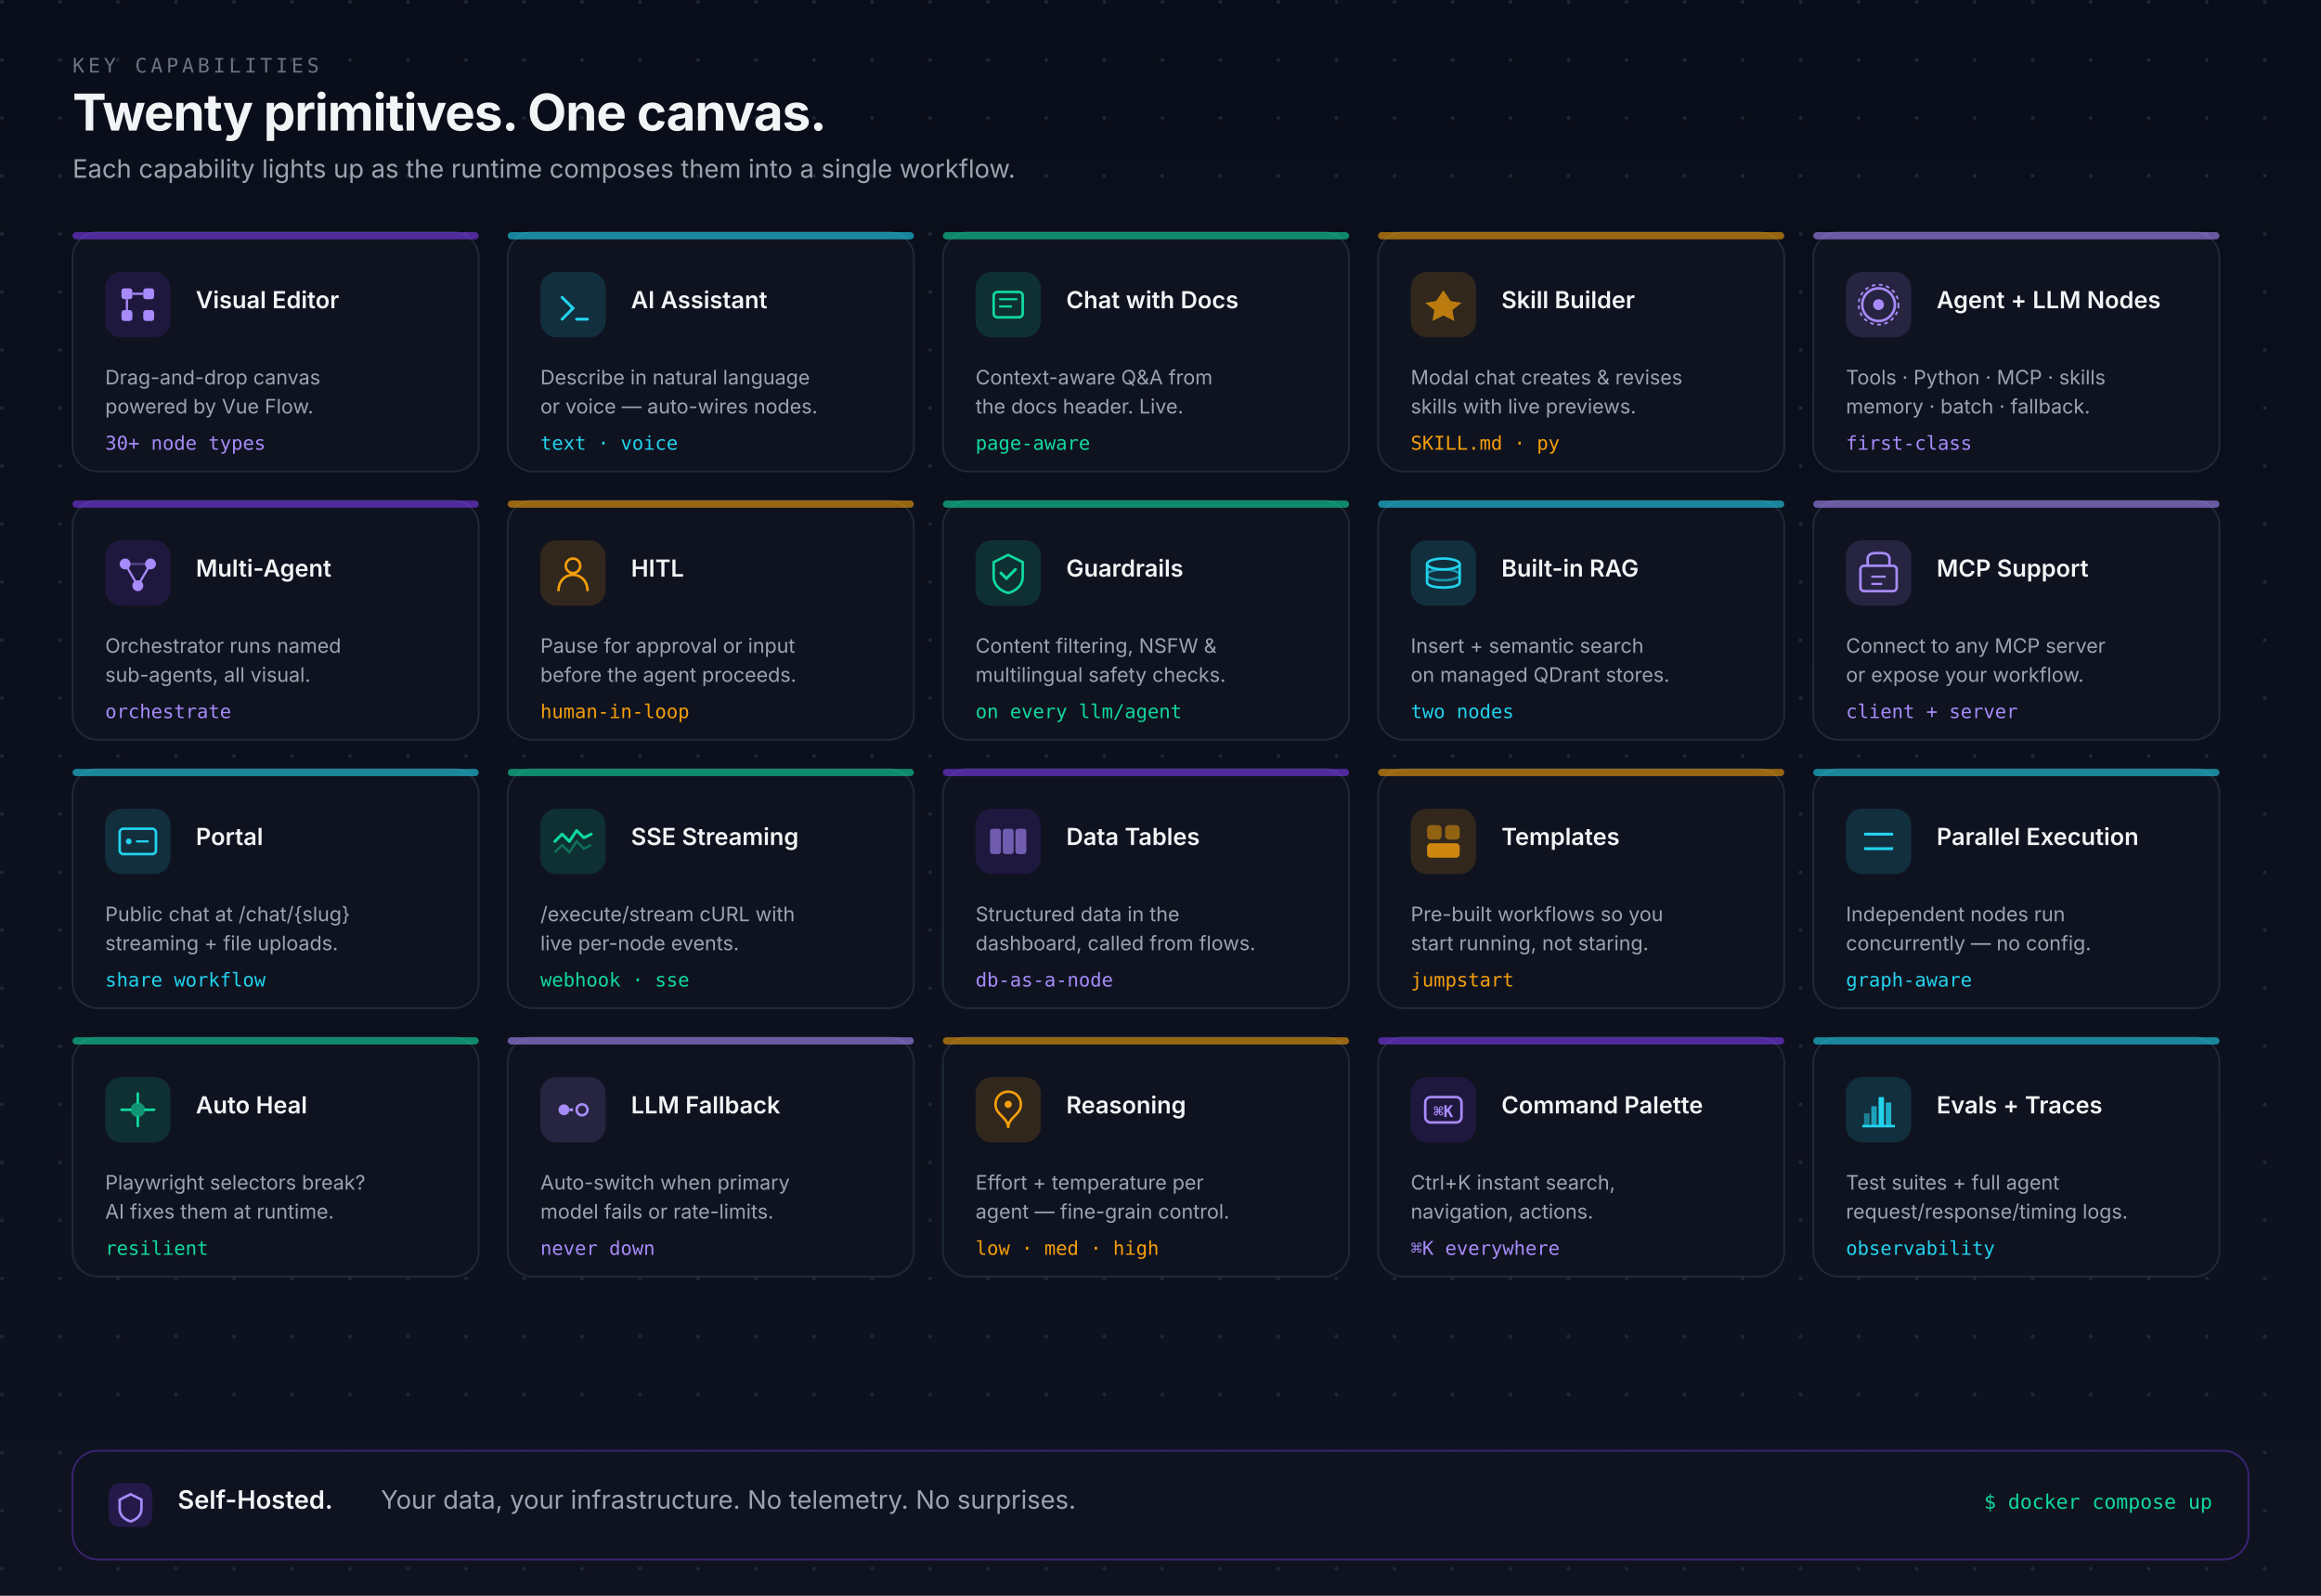
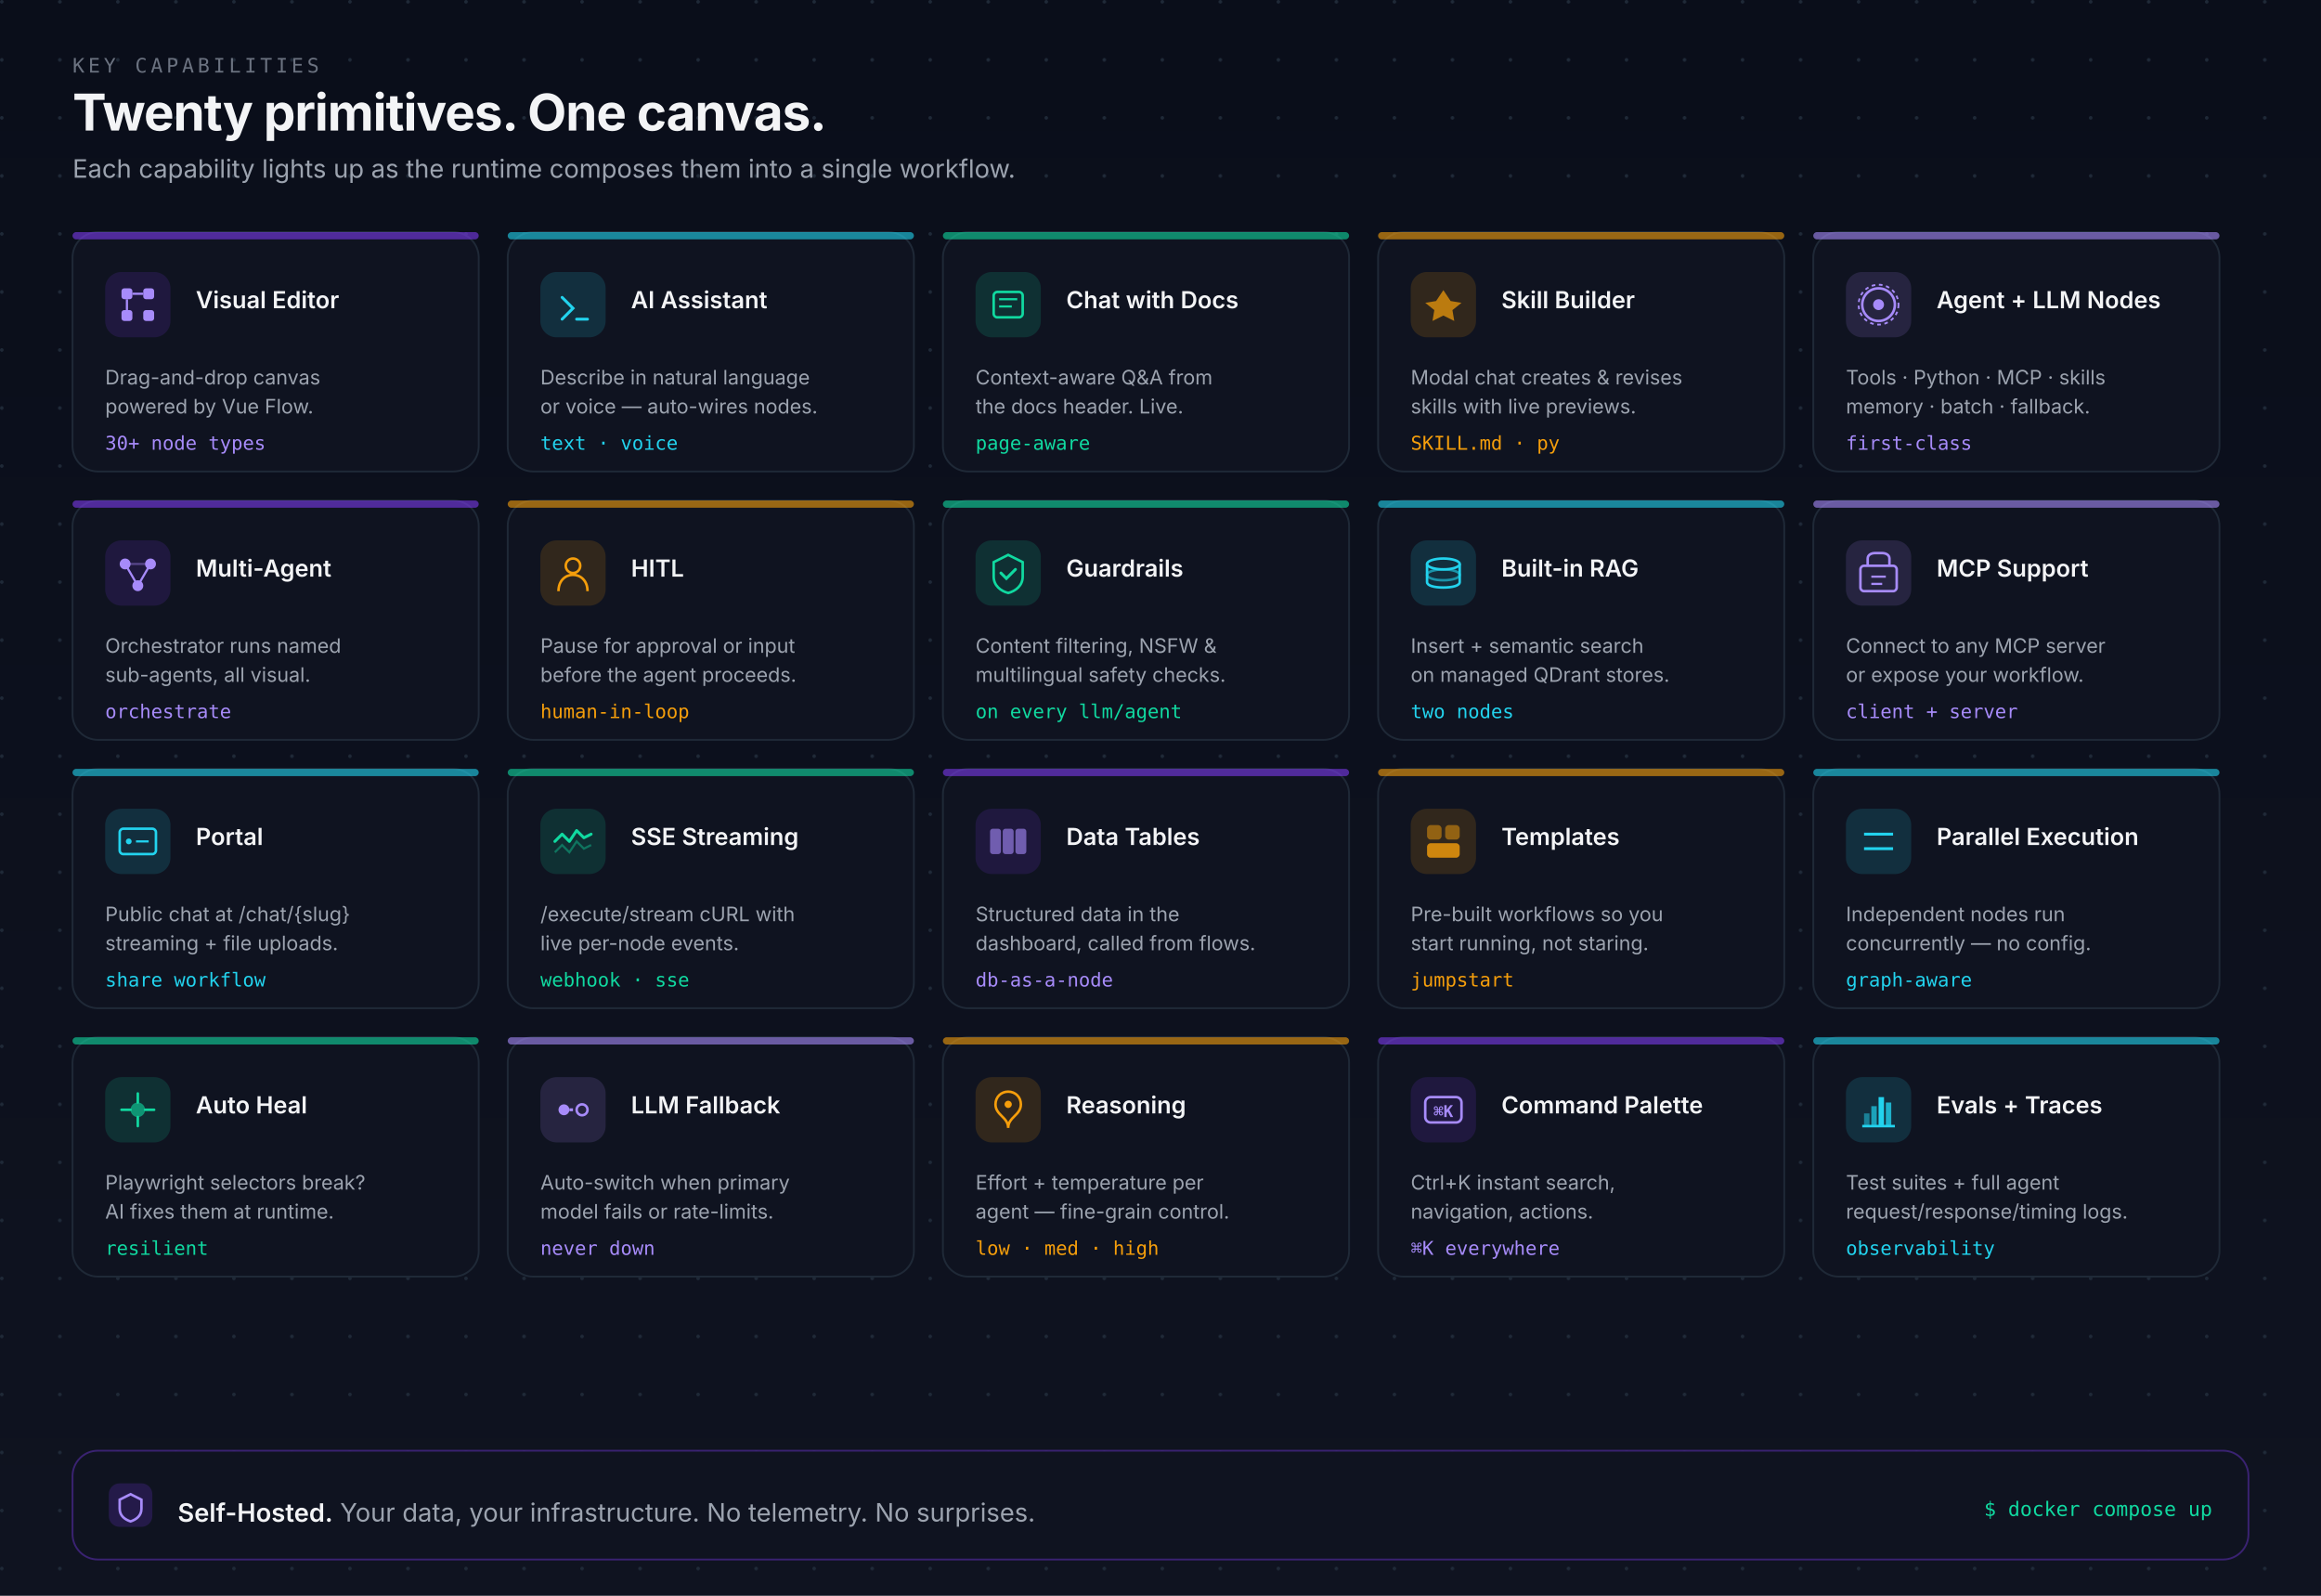
<svg xmlns="http://www.w3.org/2000/svg" viewBox="0 0 1280 880" width="1280" height="880" fill="none" font-family="Inter, system-ui, sans-serif">
  <defs>
    <style>
      .kc-p { animation: kcPulse 8.4s ease-in-out infinite; }
      @keyframes kcPulse {
        0%, 7%, 100% { fill-opacity: 0; stroke-opacity: 0; }
        11% { fill-opacity: 0.1; stroke-opacity: 0.7; }
        16% { fill-opacity: 0; stroke-opacity: 0; }
      }
    </style>
    <linearGradient id="kc-bg" x1="0" y1="0" x2="0" y2="1">
      <stop offset="0%" stop-color="#0A0E1A" />
      <stop offset="100%" stop-color="#0F1320" />
    </linearGradient>
    <pattern id="kc-grid" width="32" height="32" patternUnits="userSpaceOnUse">
      <circle cx="1" cy="1" r="1" fill="#1F2937" />
    </pattern>
    <filter id="kc-glow" x="-30%" y="-30%" width="160%" height="160%">
      <feGaussianBlur stdDeviation="3" />
      <feMerge>
        <feMergeNode />
        <feMergeNode in="SourceGraphic" />
      </feMerge>
    </filter>
  </defs>
  <rect width="1280" height="880" fill="url(#kc-bg)" />
  <rect width="1280" height="880" fill="url(#kc-grid)" />
  <g transform="translate(40, 40)">
    <text font-size="11" font-family="'JetBrains Mono', monospace" fill="#6B7280" letter-spacing="2">KEY CAPABILITIES</text>
    <text y="32" font-size="28" font-weight="700" fill="#F3F4F6" letter-spacing="-0.5">Twenty primitives. One canvas.</text>
    <text y="58" font-size="14" fill="#9CA3AF">Each capability lights up as the runtime composes them into a single workflow.</text>
  </g>
  <g transform="translate(40, 128)">
    <g transform="translate(0, 0)">
      <rect width="224" height="132" rx="14" fill="#0F1320" stroke="#1F2937" />
      <rect width="224" height="4" rx="2" fill="#7C3AED" opacity="0.6" />
      <g transform="translate(18, 22)">
        <rect width="36" height="36" rx="9" fill="#7C3AED" fill-opacity="0.15" />
        <rect x="9" y="9" width="6" height="6" rx="1.5" fill="#A78BFA" />
        <rect x="21" y="9" width="6" height="6" rx="1.5" fill="#A78BFA" />
        <rect x="9" y="21" width="6" height="6" rx="1.5" fill="#A78BFA" />
        <rect x="21" y="21" width="6" height="6" rx="1.5" fill="#A78BFA" />
        <line x1="15" y1="12" x2="21" y2="12" stroke="#A78BFA" stroke-width="1.2" />
        <line x1="12" y1="15" x2="12" y2="21" stroke="#A78BFA" stroke-width="1.2" />
      </g>
      <text x="68" y="42" font-size="13" font-weight="600" fill="#F3F4F6">Visual Editor</text>
      <text x="18" y="84" font-size="11" fill="#9CA3AF">Drag-and-drop canvas</text>
      <text x="18" y="100" font-size="11" fill="#9CA3AF">powered by Vue Flow.</text>
      <text x="18" y="120" font-size="10.5" font-family="'JetBrains Mono', monospace" fill="#A78BFA">30+ node types</text>
      <rect x="0" y="0" width="224" height="132" rx="14" fill="#7C3AED" fill-opacity="0" pointer-events="none" class="kc-p" style="animation-delay: 0.00s" />
    </g>
    <g transform="translate(240, 0)">
      <rect width="224" height="132" rx="14" fill="#0F1320" stroke="#1F2937" />
      <rect width="224" height="4" rx="2" fill="#22D3EE" opacity="0.6" />
      <g transform="translate(18, 22)">
        <rect width="36" height="36" rx="9" fill="#22D3EE" fill-opacity="0.15" />
        <path d="M 12 14 L 18 20 L 12 26" stroke="#22D3EE" stroke-width="1.6" fill="none" stroke-linecap="round" />
        <line x1="20" y1="26" x2="26" y2="26" stroke="#22D3EE" stroke-width="1.6" stroke-linecap="round" />
      </g>
      <text x="68" y="42" font-size="13" font-weight="600" fill="#F3F4F6">AI Assistant</text>
      <text x="18" y="84" font-size="11" fill="#9CA3AF">Describe in natural language</text>
      <text x="18" y="100" font-size="11" fill="#9CA3AF">or voice — auto-wires nodes.</text>
      <text x="18" y="120" font-size="10.5" font-family="'JetBrains Mono', monospace" fill="#22D3EE">text · voice</text>
      <rect x="0" y="0" width="224" height="132" rx="14" fill="#22D3EE" fill-opacity="0" pointer-events="none" class="kc-p" style="animation-delay: 0.40s" />
    </g>
    <g transform="translate(480, 0)">
      <rect width="224" height="132" rx="14" fill="#0F1320" stroke="#1F2937" />
      <rect width="224" height="4" rx="2" fill="#10D9A0" opacity="0.6" />
      <g transform="translate(18, 22)">
        <rect width="36" height="36" rx="9" fill="#10D9A0" fill-opacity="0.15" />
        <rect x="10" y="11" width="16" height="14" rx="2" fill="none" stroke="#10D9A0" stroke-width="1.4" />
        <line x1="13" y1="15" x2="23" y2="15" stroke="#10D9A0" stroke-width="1.2" />
        <line x1="13" y1="19" x2="20" y2="19" stroke="#10D9A0" stroke-width="1.2" />
      </g>
      <text x="68" y="42" font-size="13" font-weight="600" fill="#F3F4F6">Chat with Docs</text>
      <text x="18" y="84" font-size="11" fill="#9CA3AF">Context-aware Q&amp;A from</text>
      <text x="18" y="100" font-size="11" fill="#9CA3AF">the docs header. Live.</text>
      <text x="18" y="120" font-size="10.5" font-family="'JetBrains Mono', monospace" fill="#10D9A0">page-aware</text>
      <rect x="0" y="0" width="224" height="132" rx="14" fill="#10D9A0" fill-opacity="0" pointer-events="none" class="kc-p" style="animation-delay: 0.80s" />
    </g>
    <g transform="translate(720, 0)">
      <rect width="224" height="132" rx="14" fill="#0F1320" stroke="#1F2937" />
      <rect width="224" height="4" rx="2" fill="#F59E0B" opacity="0.6" />
      <g transform="translate(18, 22)">
        <rect width="36" height="36" rx="9" fill="#F59E0B" fill-opacity="0.15" />
        <path d="M 18 10 L 22 16 L 28 17 L 23 21 L 24 27 L 18 24 L 12 27 L 13 21 L 8 17 L 14 16 Z" fill="#F59E0B" fill-opacity="0.7" />
      </g>
      <text x="68" y="42" font-size="13" font-weight="600" fill="#F3F4F6">Skill Builder</text>
      <text x="18" y="84" font-size="11" fill="#9CA3AF">Modal chat creates &amp; revises</text>
      <text x="18" y="100" font-size="11" fill="#9CA3AF">skills with live previews.</text>
      <text x="18" y="120" font-size="10.5" font-family="'JetBrains Mono', monospace" fill="#F59E0B">SKILL.md · py</text>
      <rect x="0" y="0" width="224" height="132" rx="14" fill="#F59E0B" fill-opacity="0" pointer-events="none" class="kc-p" style="animation-delay: 1.20s" />
    </g>
    <g transform="translate(960, 0)">
      <rect width="224" height="132" rx="14" fill="#0F1320" stroke="#1F2937" />
      <rect width="224" height="4" rx="2" fill="#A78BFA" opacity="0.6" />
      <g transform="translate(18, 22)">
        <rect width="36" height="36" rx="9" fill="#A78BFA" fill-opacity="0.15" />
        <circle cx="18" cy="18" r="9" fill="none" stroke="#A78BFA" stroke-width="1.4" />
        <circle cx="18" cy="18" r="3" fill="#A78BFA" />
        <circle cx="18" cy="18" r="11" fill="none" stroke="#A78BFA" stroke-width="1" stroke-dasharray="2 2">
          
        </circle>
      </g>
      <text x="68" y="42" font-size="13" font-weight="600" fill="#F3F4F6">Agent + LLM Nodes</text>
      <text x="18" y="84" font-size="11" fill="#9CA3AF">Tools · Python · MCP · skills</text>
      <text x="18" y="100" font-size="11" fill="#9CA3AF">memory · batch · fallback.</text>
      <text x="18" y="120" font-size="10.5" font-family="'JetBrains Mono', monospace" fill="#A78BFA">first-class</text>
      <rect x="0" y="0" width="224" height="132" rx="14" fill="#A78BFA" fill-opacity="0" pointer-events="none" class="kc-p" style="animation-delay: 1.60s" />
    </g>
    <g transform="translate(0, 148)">
      <rect width="224" height="132" rx="14" fill="#0F1320" stroke="#1F2937" />
      <rect width="224" height="4" rx="2" fill="#7C3AED" opacity="0.6" />
      <g transform="translate(18, 22)">
        <rect width="36" height="36" rx="9" fill="#7C3AED" fill-opacity="0.15" />
        <circle cx="11" cy="13" r="3" fill="#A78BFA" />
        <circle cx="25" cy="13" r="3" fill="#A78BFA" />
        <circle cx="18" cy="25" r="3" fill="#A78BFA" />
        <line x1="11" y1="13" x2="18" y2="25" stroke="#A78BFA" stroke-width="1.2" />
        <line x1="25" y1="13" x2="18" y2="25" stroke="#A78BFA" stroke-width="1.2" />
        <line x1="11" y1="13" x2="25" y2="13" stroke="#A78BFA" stroke-width="1.2" stroke-opacity="0.4" />
      </g>
      <text x="68" y="42" font-size="13" font-weight="600" fill="#F3F4F6">Multi-Agent</text>
      <text x="18" y="84" font-size="11" fill="#9CA3AF">Orchestrator runs named</text>
      <text x="18" y="100" font-size="11" fill="#9CA3AF">sub-agents, all visual.</text>
      <text x="18" y="120" font-size="10.5" font-family="'JetBrains Mono', monospace" fill="#A78BFA">orchestrate</text>
      <rect x="0" y="0" width="224" height="132" rx="14" fill="#7C3AED" fill-opacity="0" pointer-events="none" class="kc-p" style="animation-delay: 2.00s" />
    </g>
    <g transform="translate(240, 148)">
      <rect width="224" height="132" rx="14" fill="#0F1320" stroke="#1F2937" />
      <rect width="224" height="4" rx="2" fill="#F59E0B" opacity="0.6" />
      <g transform="translate(18, 22)">
        <rect width="36" height="36" rx="9" fill="#F59E0B" fill-opacity="0.15" />
        <circle cx="18" cy="14" r="4" fill="none" stroke="#F59E0B" stroke-width="1.4" />
        <path d="M 10 28 C 10 22, 14 19, 18 19 C 22 19, 26 22, 26 28" stroke="#F59E0B" stroke-width="1.4" fill="none" />
      </g>
      <text x="68" y="42" font-size="13" font-weight="600" fill="#F3F4F6">HITL</text>
      <text x="18" y="84" font-size="11" fill="#9CA3AF">Pause for approval or input</text>
      <text x="18" y="100" font-size="11" fill="#9CA3AF">before the agent proceeds.</text>
      <text x="18" y="120" font-size="10.5" font-family="'JetBrains Mono', monospace" fill="#F59E0B">human-in-loop</text>
      <rect x="0" y="0" width="224" height="132" rx="14" fill="#F59E0B" fill-opacity="0" pointer-events="none" class="kc-p" style="animation-delay: 2.40s" />
    </g>
    <g transform="translate(480, 148)">
      <rect width="224" height="132" rx="14" fill="#0F1320" stroke="#1F2937" />
      <rect width="224" height="4" rx="2" fill="#10D9A0" opacity="0.6" />
      <g transform="translate(18, 22)">
        <rect width="36" height="36" rx="9" fill="#10D9A0" fill-opacity="0.15" />
        <path d="M 18 8 L 26 12 L 26 20 C 26 25, 22 28, 18 29 C 14 28, 10 25, 10 20 L 10 12 Z" fill="none" stroke="#10D9A0" stroke-width="1.4" />
        <path d="M 14 18 L 17 21 L 22 16" stroke="#10D9A0" stroke-width="1.6" fill="none" stroke-linecap="round" />
      </g>
      <text x="68" y="42" font-size="13" font-weight="600" fill="#F3F4F6">Guardrails</text>
      <text x="18" y="84" font-size="11" fill="#9CA3AF">Content filtering, NSFW &amp;</text>
      <text x="18" y="100" font-size="11" fill="#9CA3AF">multilingual safety checks.</text>
      <text x="18" y="120" font-size="10.5" font-family="'JetBrains Mono', monospace" fill="#10D9A0">on every llm/agent</text>
      <rect x="0" y="0" width="224" height="132" rx="14" fill="#10D9A0" fill-opacity="0" pointer-events="none" class="kc-p" style="animation-delay: 2.80s" />
    </g>
    <g transform="translate(720, 148)">
      <rect width="224" height="132" rx="14" fill="#0F1320" stroke="#1F2937" />
      <rect width="224" height="4" rx="2" fill="#22D3EE" opacity="0.6" />
      <g transform="translate(18, 22)">
        <rect width="36" height="36" rx="9" fill="#22D3EE" fill-opacity="0.15" />
        <ellipse cx="18" cy="13" rx="9" ry="3" fill="none" stroke="#22D3EE" stroke-width="1.4" />
        <path d="M 9 13 L 9 23 C 9 25, 13 26, 18 26 C 23 26, 27 25, 27 23 L 27 13" fill="none" stroke="#22D3EE" stroke-width="1.4" />
        <ellipse cx="18" cy="19" rx="9" ry="3" fill="none" stroke="#22D3EE" stroke-width="1.4" stroke-opacity="0.6" />
      </g>
      <text x="68" y="42" font-size="13" font-weight="600" fill="#F3F4F6">Built-in RAG</text>
      <text x="18" y="84" font-size="11" fill="#9CA3AF">Insert + semantic search</text>
      <text x="18" y="100" font-size="11" fill="#9CA3AF">on managed QDrant stores.</text>
      <text x="18" y="120" font-size="10.5" font-family="'JetBrains Mono', monospace" fill="#22D3EE">two nodes</text>
      <rect x="0" y="0" width="224" height="132" rx="14" fill="#22D3EE" fill-opacity="0" pointer-events="none" class="kc-p" style="animation-delay: 3.20s" />
    </g>
    <g transform="translate(960, 148)">
      <rect width="224" height="132" rx="14" fill="#0F1320" stroke="#1F2937" />
      <rect width="224" height="4" rx="2" fill="#A78BFA" opacity="0.6" />
      <g transform="translate(18, 22)">
        <rect width="36" height="36" rx="9" fill="#A78BFA" fill-opacity="0.15" />
        <rect x="8" y="14" width="20" height="14" rx="2" fill="none" stroke="#A78BFA" stroke-width="1.4" />
        <path d="M 12 14 L 12 10 C 12 8, 14 7, 16 7 L 20 7 C 22 7, 24 8, 24 10 L 24 14" fill="none" stroke="#A78BFA" stroke-width="1.4" />
        <line x1="14" y1="20" x2="22" y2="20" stroke="#A78BFA" stroke-width="1.2" />
        <line x1="14" y1="24" x2="20" y2="24" stroke="#A78BFA" stroke-width="1.2" />
      </g>
      <text x="68" y="42" font-size="13" font-weight="600" fill="#F3F4F6">MCP Support</text>
      <text x="18" y="84" font-size="11" fill="#9CA3AF">Connect to any MCP server</text>
      <text x="18" y="100" font-size="11" fill="#9CA3AF">or expose your workflow.</text>
      <text x="18" y="120" font-size="10.5" font-family="'JetBrains Mono', monospace" fill="#A78BFA">client + server</text>
      <rect x="0" y="0" width="224" height="132" rx="14" fill="#A78BFA" fill-opacity="0" pointer-events="none" class="kc-p" style="animation-delay: 3.60s" />
    </g>
    <g transform="translate(0, 296)">
      <rect width="224" height="132" rx="14" fill="#0F1320" stroke="#1F2937" />
      <rect width="224" height="4" rx="2" fill="#22D3EE" opacity="0.6" />
      <g transform="translate(18, 22)">
        <rect width="36" height="36" rx="9" fill="#22D3EE" fill-opacity="0.15" />
        <rect x="8" y="11" width="20" height="14" rx="2" fill="none" stroke="#22D3EE" stroke-width="1.4" />
        <circle cx="13" cy="18" r="1.6" fill="#22D3EE" />
        <line x1="17" y1="18" x2="24" y2="18" stroke="#22D3EE" stroke-width="1.2" />
      </g>
      <text x="68" y="42" font-size="13" font-weight="600" fill="#F3F4F6">Portal</text>
      <text x="18" y="84" font-size="11" fill="#9CA3AF">Public chat at /chat/{slug}</text>
      <text x="18" y="100" font-size="11" fill="#9CA3AF">streaming + file uploads.</text>
      <text x="18" y="120" font-size="10.5" font-family="'JetBrains Mono', monospace" fill="#22D3EE">share workflow</text>
      <rect x="0" y="0" width="224" height="132" rx="14" fill="#22D3EE" fill-opacity="0" pointer-events="none" class="kc-p" style="animation-delay: 4.00s" />
    </g>
    <g transform="translate(240, 296)">
      <rect width="224" height="132" rx="14" fill="#0F1320" stroke="#1F2937" />
      <rect width="224" height="4" rx="2" fill="#10D9A0" opacity="0.6" />
      <g transform="translate(18, 22)">
        <rect width="36" height="36" rx="9" fill="#10D9A0" fill-opacity="0.15" />
        <path d="M 8 18 L 12 14 L 16 18 L 20 12 L 24 16 L 28 14" stroke="#10D9A0" stroke-width="1.6" fill="none" stroke-linecap="round" stroke-linejoin="round" />
        <path d="M 8 24 L 12 20 L 16 24 L 20 18 L 24 22 L 28 20" stroke="#10D9A0" stroke-width="1.2" fill="none" stroke-opacity="0.4" />
      </g>
      <text x="68" y="42" font-size="13" font-weight="600" fill="#F3F4F6">SSE Streaming</text>
      <text x="18" y="84" font-size="11" fill="#9CA3AF">/execute/stream cURL with</text>
      <text x="18" y="100" font-size="11" fill="#9CA3AF">live per-node events.</text>
      <text x="18" y="120" font-size="10.5" font-family="'JetBrains Mono', monospace" fill="#10D9A0">webhook · sse</text>
      <rect x="0" y="0" width="224" height="132" rx="14" fill="#10D9A0" fill-opacity="0" pointer-events="none" class="kc-p" style="animation-delay: 4.40s" />
    </g>
    <g transform="translate(480, 296)">
      <rect width="224" height="132" rx="14" fill="#0F1320" stroke="#1F2937" />
      <rect width="224" height="4" rx="2" fill="#7C3AED" opacity="0.6" />
      <g transform="translate(18, 22)">
        <rect width="36" height="36" rx="9" fill="#7C3AED" fill-opacity="0.15" />
        <rect x="8" y="11" width="6" height="14" rx="1.5" fill="#A78BFA" fill-opacity="0.6" />
        <rect x="15" y="11" width="6" height="14" rx="1.5" fill="#A78BFA" fill-opacity="0.6" />
        <rect x="22" y="11" width="6" height="14" rx="1.5" fill="#A78BFA" fill-opacity="0.6" />
      </g>
      <text x="68" y="42" font-size="13" font-weight="600" fill="#F3F4F6">Data Tables</text>
      <text x="18" y="84" font-size="11" fill="#9CA3AF">Structured data in the</text>
      <text x="18" y="100" font-size="11" fill="#9CA3AF">dashboard, called from flows.</text>
      <text x="18" y="120" font-size="10.5" font-family="'JetBrains Mono', monospace" fill="#A78BFA">db-as-a-node</text>
      <rect x="0" y="0" width="224" height="132" rx="14" fill="#7C3AED" fill-opacity="0" pointer-events="none" class="kc-p" style="animation-delay: 4.80s" />
    </g>
    <g transform="translate(720, 296)">
      <rect width="224" height="132" rx="14" fill="#0F1320" stroke="#1F2937" />
      <rect width="224" height="4" rx="2" fill="#F59E0B" opacity="0.6" />
      <g transform="translate(18, 22)">
        <rect width="36" height="36" rx="9" fill="#F59E0B" fill-opacity="0.15" />
        <rect x="9" y="9" width="8" height="8" rx="2" fill="#F59E0B" fill-opacity="0.5" />
        <rect x="19" y="9" width="8" height="8" rx="2" fill="#F59E0B" fill-opacity="0.5" />
        <rect x="9" y="19" width="18" height="8" rx="2" fill="#F59E0B" fill-opacity="0.8" />
      </g>
      <text x="68" y="42" font-size="13" font-weight="600" fill="#F3F4F6">Templates</text>
      <text x="18" y="84" font-size="11" fill="#9CA3AF">Pre-built workflows so you</text>
      <text x="18" y="100" font-size="11" fill="#9CA3AF">start running, not staring.</text>
      <text x="18" y="120" font-size="10.5" font-family="'JetBrains Mono', monospace" fill="#F59E0B">jumpstart</text>
      <rect x="0" y="0" width="224" height="132" rx="14" fill="#F59E0B" fill-opacity="0" pointer-events="none" class="kc-p" style="animation-delay: 5.20s" />
    </g>
    <g transform="translate(960, 296)">
      <rect width="224" height="132" rx="14" fill="#0F1320" stroke="#1F2937" />
      <rect width="224" height="4" rx="2" fill="#22D3EE" opacity="0.6" />
      <g transform="translate(18, 22)">
        <rect width="36" height="36" rx="9" fill="#22D3EE" fill-opacity="0.15" />
        <line x1="10" y1="14" x2="26" y2="14" stroke="#22D3EE" stroke-width="1.6">
          
        </line>
        <line x1="10" y1="22" x2="26" y2="22" stroke="#22D3EE" stroke-width="1.6">
          
        </line>
      </g>
      <text x="68" y="42" font-size="13" font-weight="600" fill="#F3F4F6">Parallel Execution</text>
      <text x="18" y="84" font-size="11" fill="#9CA3AF">Independent nodes run</text>
      <text x="18" y="100" font-size="11" fill="#9CA3AF">concurrently — no config.</text>
      <text x="18" y="120" font-size="10.5" font-family="'JetBrains Mono', monospace" fill="#22D3EE">graph-aware</text>
      <rect x="0" y="0" width="224" height="132" rx="14" fill="#22D3EE" fill-opacity="0" pointer-events="none" class="kc-p" style="animation-delay: 5.60s" />
    </g>
    <g transform="translate(0, 444)">
      <rect width="224" height="132" rx="14" fill="#0F1320" stroke="#1F2937" />
      <rect width="224" height="4" rx="2" fill="#10D9A0" opacity="0.6" />
      <g transform="translate(18, 22)">
        <rect width="36" height="36" rx="9" fill="#10D9A0" fill-opacity="0.15" />
        <path d="M 18 9 L 18 14 M 18 22 L 18 27 M 9 18 L 14 18 M 22 18 L 27 18" stroke="#10D9A0" stroke-width="1.4" stroke-linecap="round" />
        <circle cx="18" cy="18" r="4" fill="#10D9A0" fill-opacity="0.6" />
      </g>
      <text x="68" y="42" font-size="13" font-weight="600" fill="#F3F4F6">Auto Heal</text>
      <text x="18" y="84" font-size="11" fill="#9CA3AF">Playwright selectors break?</text>
      <text x="18" y="100" font-size="11" fill="#9CA3AF">AI fixes them at runtime.</text>
      <text x="18" y="120" font-size="10.5" font-family="'JetBrains Mono', monospace" fill="#10D9A0">resilient</text>
      <rect x="0" y="0" width="224" height="132" rx="14" fill="#10D9A0" fill-opacity="0" pointer-events="none" class="kc-p" style="animation-delay: 6.00s" />
    </g>
    <g transform="translate(240, 444)">
      <rect width="224" height="132" rx="14" fill="#0F1320" stroke="#1F2937" />
      <rect width="224" height="4" rx="2" fill="#A78BFA" opacity="0.6" />
      <g transform="translate(18, 22)">
        <rect width="36" height="36" rx="9" fill="#A78BFA" fill-opacity="0.15" />
        <circle cx="13" cy="18" r="3" fill="#A78BFA" />
        <circle cx="23" cy="18" r="3" fill="none" stroke="#A78BFA" stroke-width="1.4" />
        <path d="M 16 18 L 20 18" stroke="#A78BFA" stroke-width="1.6" stroke-dasharray="2 2" />
      </g>
      <text x="68" y="42" font-size="13" font-weight="600" fill="#F3F4F6">LLM Fallback</text>
      <text x="18" y="84" font-size="11" fill="#9CA3AF">Auto-switch when primary</text>
      <text x="18" y="100" font-size="11" fill="#9CA3AF">model fails or rate-limits.</text>
      <text x="18" y="120" font-size="10.5" font-family="'JetBrains Mono', monospace" fill="#A78BFA">never down</text>
      <rect x="0" y="0" width="224" height="132" rx="14" fill="#A78BFA" fill-opacity="0" pointer-events="none" class="kc-p" style="animation-delay: 6.40s" />
    </g>
    <g transform="translate(480, 444)">
      <rect width="224" height="132" rx="14" fill="#0F1320" stroke="#1F2937" />
      <rect width="224" height="4" rx="2" fill="#F59E0B" opacity="0.6" />
      <g transform="translate(18, 22)">
        <rect width="36" height="36" rx="9" fill="#F59E0B" fill-opacity="0.15" />
        <path d="M 18 8 C 14 8, 11 11, 11 15 C 11 21, 18 22, 18 28 C 18 22, 25 21, 25 15 C 25 11, 22 8, 18 8 Z" fill="none" stroke="#F59E0B" stroke-width="1.4" />
        <circle cx="18" cy="15" r="2" fill="#F59E0B" />
      </g>
      <text x="68" y="42" font-size="13" font-weight="600" fill="#F3F4F6">Reasoning</text>
      <text x="18" y="84" font-size="11" fill="#9CA3AF">Effort + temperature per</text>
      <text x="18" y="100" font-size="11" fill="#9CA3AF">agent — fine-grain control.</text>
      <text x="18" y="120" font-size="10.5" font-family="'JetBrains Mono', monospace" fill="#F59E0B">low · med · high</text>
      <rect x="0" y="0" width="224" height="132" rx="14" fill="#F59E0B" fill-opacity="0" pointer-events="none" class="kc-p" style="animation-delay: 6.80s" />
    </g>
    <g transform="translate(720, 444)">
      <rect width="224" height="132" rx="14" fill="#0F1320" stroke="#1F2937" />
      <rect width="224" height="4" rx="2" fill="#7C3AED" opacity="0.6" />
      <g transform="translate(18, 22)">
        <rect width="36" height="36" rx="9" fill="#7C3AED" fill-opacity="0.15" />
        <rect x="8" y="11" width="20" height="14" rx="3" fill="none" stroke="#A78BFA" stroke-width="1.4" />
        <text x="18" y="22" text-anchor="middle" font-family="'JetBrains Mono', monospace" font-size="9" fill="#A78BFA" font-weight="700">⌘K</text>
      </g>
      <text x="68" y="42" font-size="13" font-weight="600" fill="#F3F4F6">Command Palette</text>
      <text x="18" y="84" font-size="11" fill="#9CA3AF">Ctrl+K instant search,</text>
      <text x="18" y="100" font-size="11" fill="#9CA3AF">navigation, actions.</text>
      <text x="18" y="120" font-size="10.5" font-family="'JetBrains Mono', monospace" fill="#A78BFA">⌘K everywhere</text>
      <rect x="0" y="0" width="224" height="132" rx="14" fill="#7C3AED" fill-opacity="0" pointer-events="none" class="kc-p" style="animation-delay: 7.20s" />
    </g>
    <g transform="translate(960, 444)">
      <rect width="224" height="132" rx="14" fill="#0F1320" stroke="#1F2937" />
      <rect width="224" height="4" rx="2" fill="#22D3EE" opacity="0.6" />
      <g transform="translate(18, 22)">
        <rect width="36" height="36" rx="9" fill="#22D3EE" fill-opacity="0.15" />
        <line x1="9" y1="27" x2="27" y2="27" stroke="#22D3EE" stroke-width="1.4" />
        <rect x="10" y="20" width="3" height="7" fill="#22D3EE" fill-opacity="0.5" />
        <rect x="14" y="16" width="3" height="11" fill="#22D3EE" fill-opacity="0.7" />
        <rect x="18" y="11" width="3" height="16" fill="#22D3EE" />
        <rect x="22" y="14" width="3" height="13" fill="#22D3EE" fill-opacity="0.8" />
      </g>
      <text x="68" y="42" font-size="13" font-weight="600" fill="#F3F4F6">Evals + Traces</text>
      <text x="18" y="84" font-size="11" fill="#9CA3AF">Test suites + full agent</text>
      <text x="18" y="100" font-size="11" fill="#9CA3AF">request/response/timing logs.</text>
      <text x="18" y="120" font-size="10.5" font-family="'JetBrains Mono', monospace" fill="#22D3EE">observability</text>
      <rect x="0" y="0" width="224" height="132" rx="14" fill="#22D3EE" fill-opacity="0" pointer-events="none" class="kc-p" style="animation-delay: 7.60s" />
    </g>
  </g>
  <g transform="translate(40, 800)">
    <rect width="1200" height="60" rx="14" fill="#0F1320" stroke="#7C3AED" stroke-opacity="0.4" />
    <g transform="translate(20, 18)">
      <rect width="24" height="24" rx="6" fill="#7C3AED" fill-opacity="0.2" />
      <path d="M 12 6 L 18 9 L 18 14 C 18 18, 15 20, 12 21 C 9 20, 6 18, 6 14 L 6 9 Z" fill="none" stroke="#A78BFA" stroke-width="1.4" />
    </g>
-     <text x="58" y="32" font-size="14" font-weight="600" fill="#F3F4F6">Self-Hosted.</text>
-     <text x="170" y="32" font-size="14" fill="#9CA3AF">Your data, your infrastructure. No telemetry. No surprises.</text>
-     <text x="1180" y="32" text-anchor="end" font-size="11" font-family="'JetBrains Mono', monospace" fill="#10D9A0">$ docker compose up</text>
+     <text x="58" y="34" font-size="14" dominant-baseline="middle">
+       <tspan font-weight="600" fill="#F3F4F6">Self-Hosted.</tspan>
+       <tspan fill="#9CA3AF"> Your data, your infrastructure. No telemetry. No surprises.</tspan>
+     </text>
+     <text x="1180" y="36" text-anchor="end" font-size="11" font-family="'JetBrains Mono', monospace" fill="#10D9A0">$ docker compose up</text>
  </g>
</svg>
